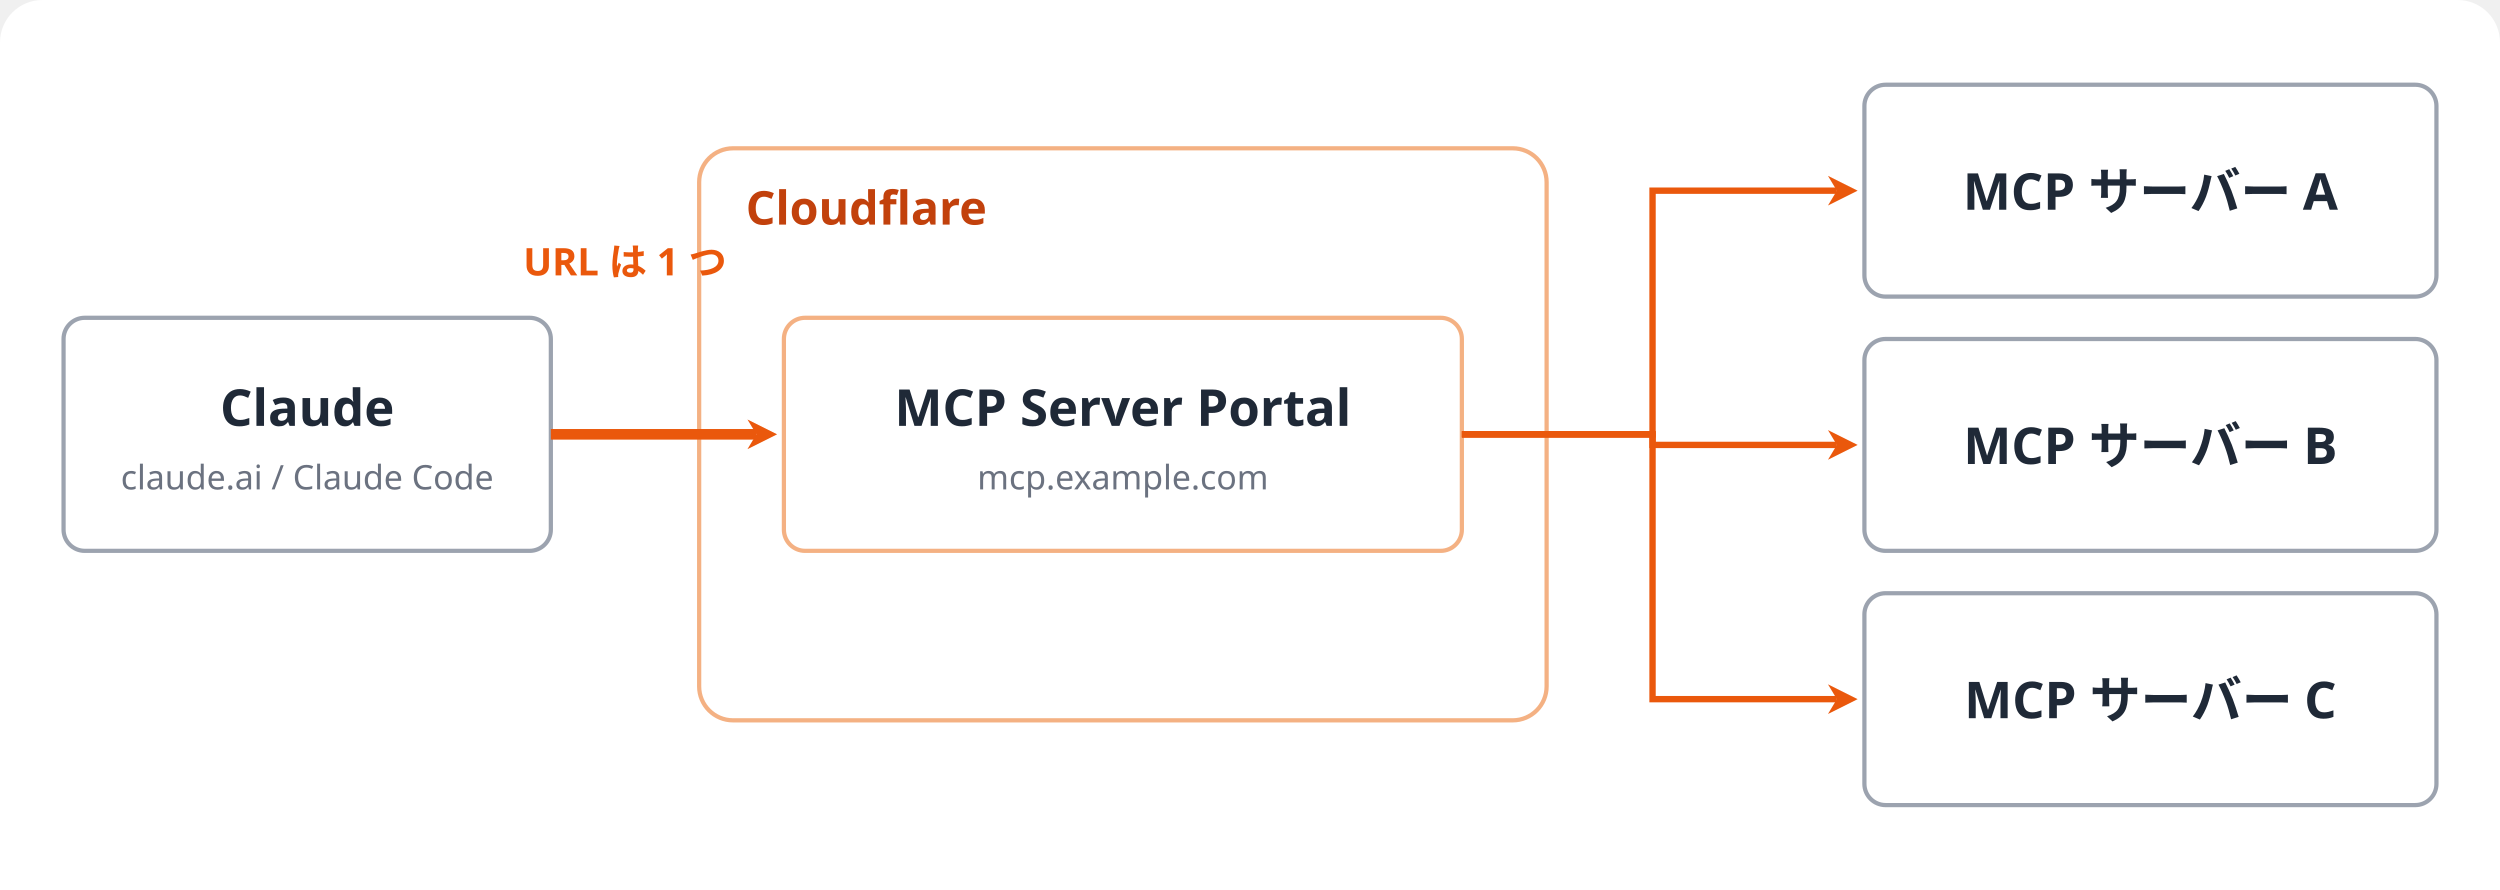
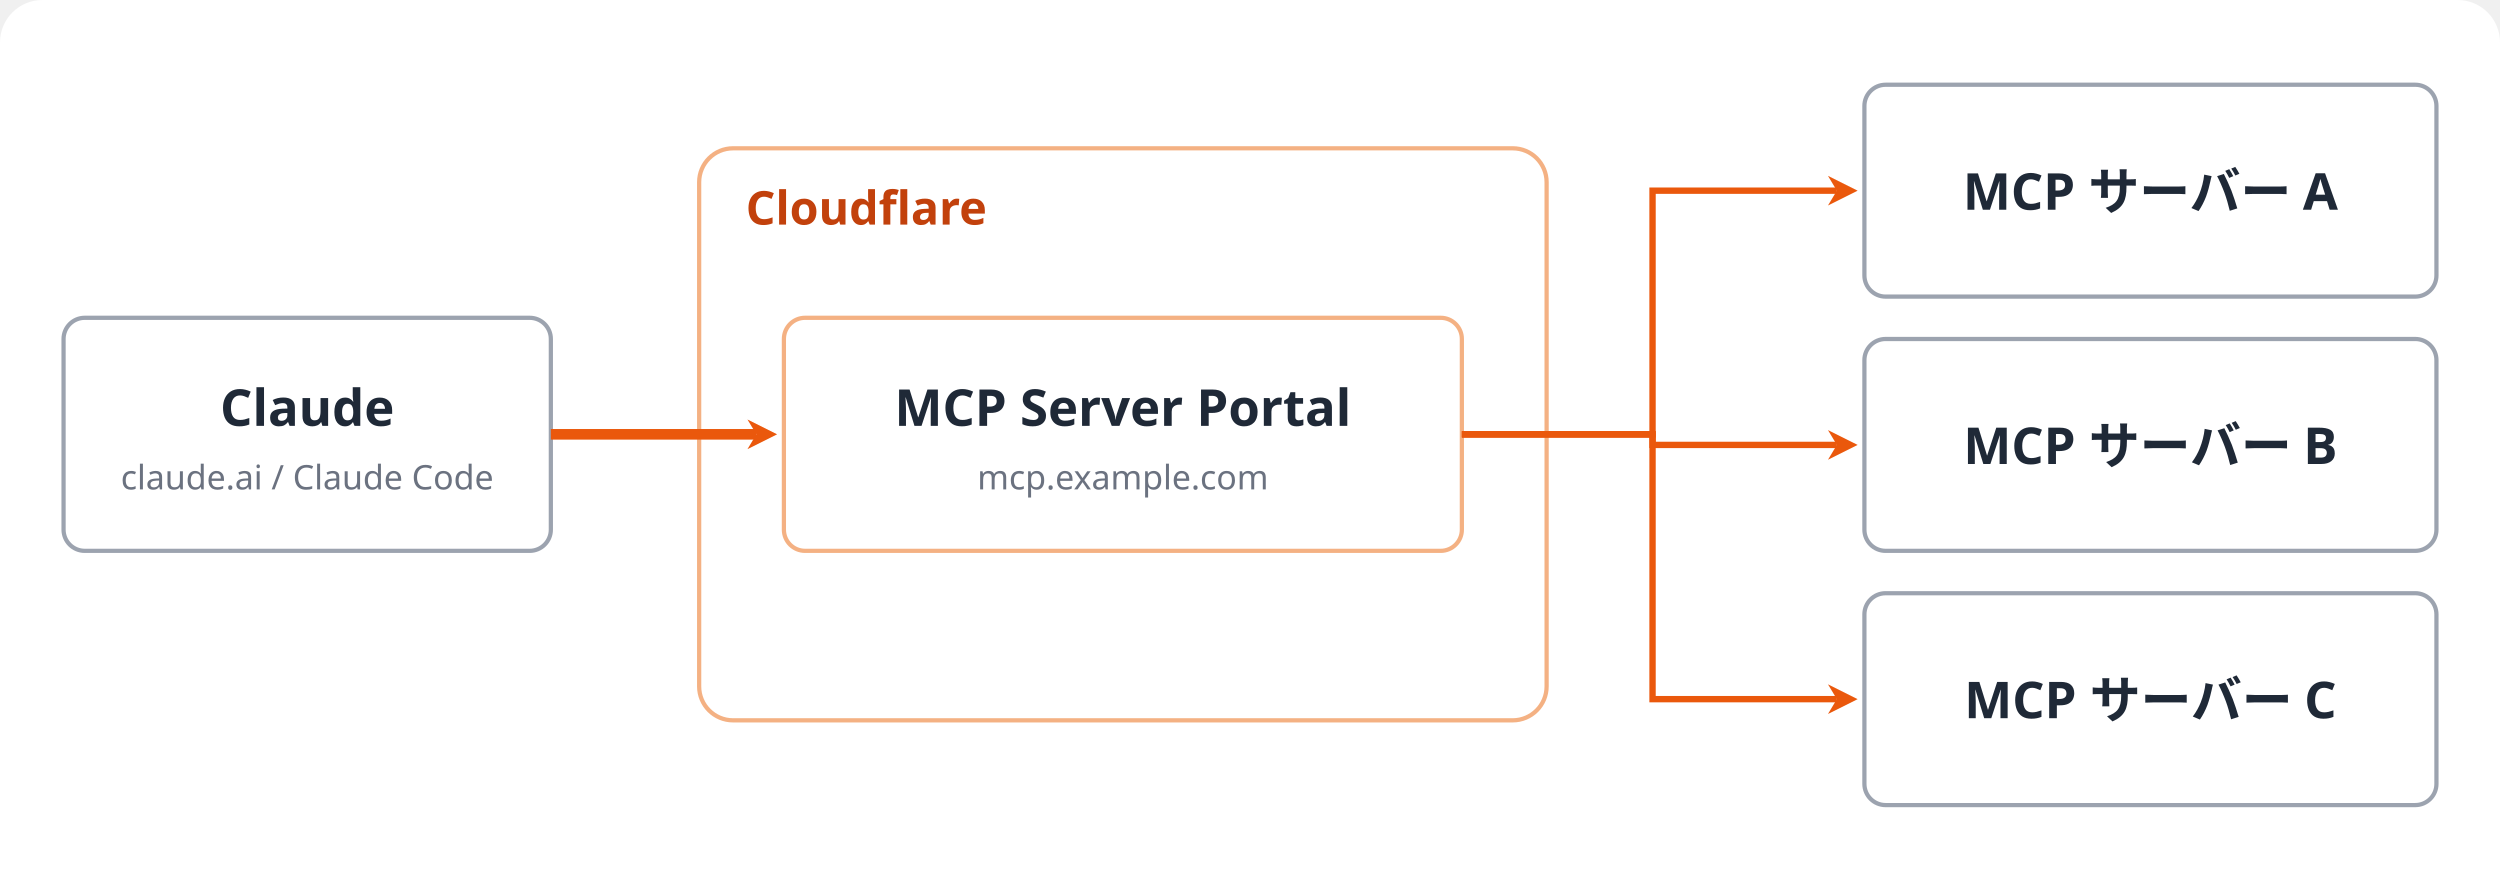
<svg xmlns="http://www.w3.org/2000/svg" width="1180" height="420" viewBox="0 0 1180 420">
  <defs>
    <marker id="a9CA3AF" viewBox="0 0 10 10" refX="3" refY="5" markerWidth="14" markerHeight="14" markerUnits="userSpaceOnUse" orient="auto">
      <path d="M0,0 L10,5 L0,10 L3,5 z" fill="#9CA3AF" />
    </marker>
    <marker id="aEA580C" viewBox="0 0 10 10" refX="3" refY="5" markerWidth="14" markerHeight="14" markerUnits="userSpaceOnUse" orient="auto">
      <path d="M0,0 L10,5 L0,10 L3,5 z" fill="#EA580C" />
    </marker>
    <marker id="aDC2626" viewBox="0 0 10 10" refX="3" refY="5" markerWidth="14" markerHeight="14" markerUnits="userSpaceOnUse" orient="auto">
      <path d="M0,0 L10,5 L0,10 L3,5 z" fill="#DC2626" />
    </marker>
    <marker id="a6B7280" viewBox="0 0 10 10" refX="3" refY="5" markerWidth="14" markerHeight="14" markerUnits="userSpaceOnUse" orient="auto">
      <path d="M0,0 L10,5 L0,10 L3,5 z" fill="#6B7280" />
    </marker>
  </defs>
  <rect width="1180" height="450" rx="20" fill="#FFFFFF" />
  <g>
    <rect x="30" y="150" width="230" height="110" rx="10" fill="#FFFFFF" stroke="#9CA3AF" stroke-width="2" />
    <text x="145.0" y="201.0" font-family="'BIZ UDPGothic', 'Hiragino Sans', sans-serif" font-size="24" font-weight="700" fill="#1F2937" text-anchor="middle">Claude</text>
    <text x="145.0" y="231.0" font-family="'BIZ UDPGothic', 'Hiragino Sans', sans-serif" font-size="16" font-weight="400" fill="#6B7280" text-anchor="middle">claude.ai / Claude Code</text>
  </g>
  <rect x="330" y="70" width="400" height="270" rx="16" fill="none" stroke="#F4B183" stroke-width="2" />
  <text x="352" y="106" font-family="'BIZ UDPGothic', 'Hiragino Sans', sans-serif" font-size="22" font-weight="700" fill="#C2410C" text-anchor="start">Cloudflare</text>
  <g>
    <rect x="370" y="150" width="320" height="110" rx="10" fill="#FFFFFF" stroke="#F4B183" stroke-width="2" />
    <text x="530.0" y="201.0" font-family="'BIZ UDPGothic', 'Hiragino Sans', sans-serif" font-size="24" font-weight="700" fill="#1F2937" text-anchor="middle">MCP Server Portal</text>
    <text x="530.0" y="231.0" font-family="'BIZ UDPGothic', 'Hiragino Sans', sans-serif" font-size="16" font-weight="400" fill="#6B7280" text-anchor="middle">mcp.example.com</text>
  </g>
  <path d="M260,205 L357,205" fill="none" stroke="#EA580C" stroke-width="5" opacity="1" marker-end="url(#aEA580C)" />
-   <text x="295" y="130" font-family="'BIZ UDPGothic', 'Hiragino Sans', sans-serif" font-size="18" font-weight="700" fill="#EA580C" text-anchor="middle">URL は 1 つ</text>
  <g>
    <rect x="880" y="40" width="270" height="100" rx="10" fill="#FFFFFF" stroke="#9CA3AF" stroke-width="2" />
    <text x="1015.0" y="99.0" font-family="'BIZ UDPGothic', 'Hiragino Sans', sans-serif" font-size="24" font-weight="700" fill="#1F2937" text-anchor="middle">MCP サーバー A</text>
  </g>
  <path d="M690,205 L780,205 L780,90 L867,90" fill="none" stroke="#EA580C" stroke-width="3" opacity="1" marker-end="url(#aEA580C)" />
  <g>
    <rect x="880" y="160" width="270" height="100" rx="10" fill="#FFFFFF" stroke="#9CA3AF" stroke-width="2" />
    <text x="1015.0" y="219.0" font-family="'BIZ UDPGothic', 'Hiragino Sans', sans-serif" font-size="24" font-weight="700" fill="#1F2937" text-anchor="middle">MCP サーバー B</text>
  </g>
  <path d="M690,205 L780,205 L780,210 L867,210" fill="none" stroke="#EA580C" stroke-width="3" opacity="1" marker-end="url(#aEA580C)" />
  <g>
    <rect x="880" y="280" width="270" height="100" rx="10" fill="#FFFFFF" stroke="#9CA3AF" stroke-width="2" />
    <text x="1015.0" y="339.0" font-family="'BIZ UDPGothic', 'Hiragino Sans', sans-serif" font-size="24" font-weight="700" fill="#1F2937" text-anchor="middle">MCP サーバー C</text>
  </g>
  <path d="M690,205 L780,205 L780,330 L867,330" fill="none" stroke="#EA580C" stroke-width="3" opacity="1" marker-end="url(#aEA580C)" />
</svg>
